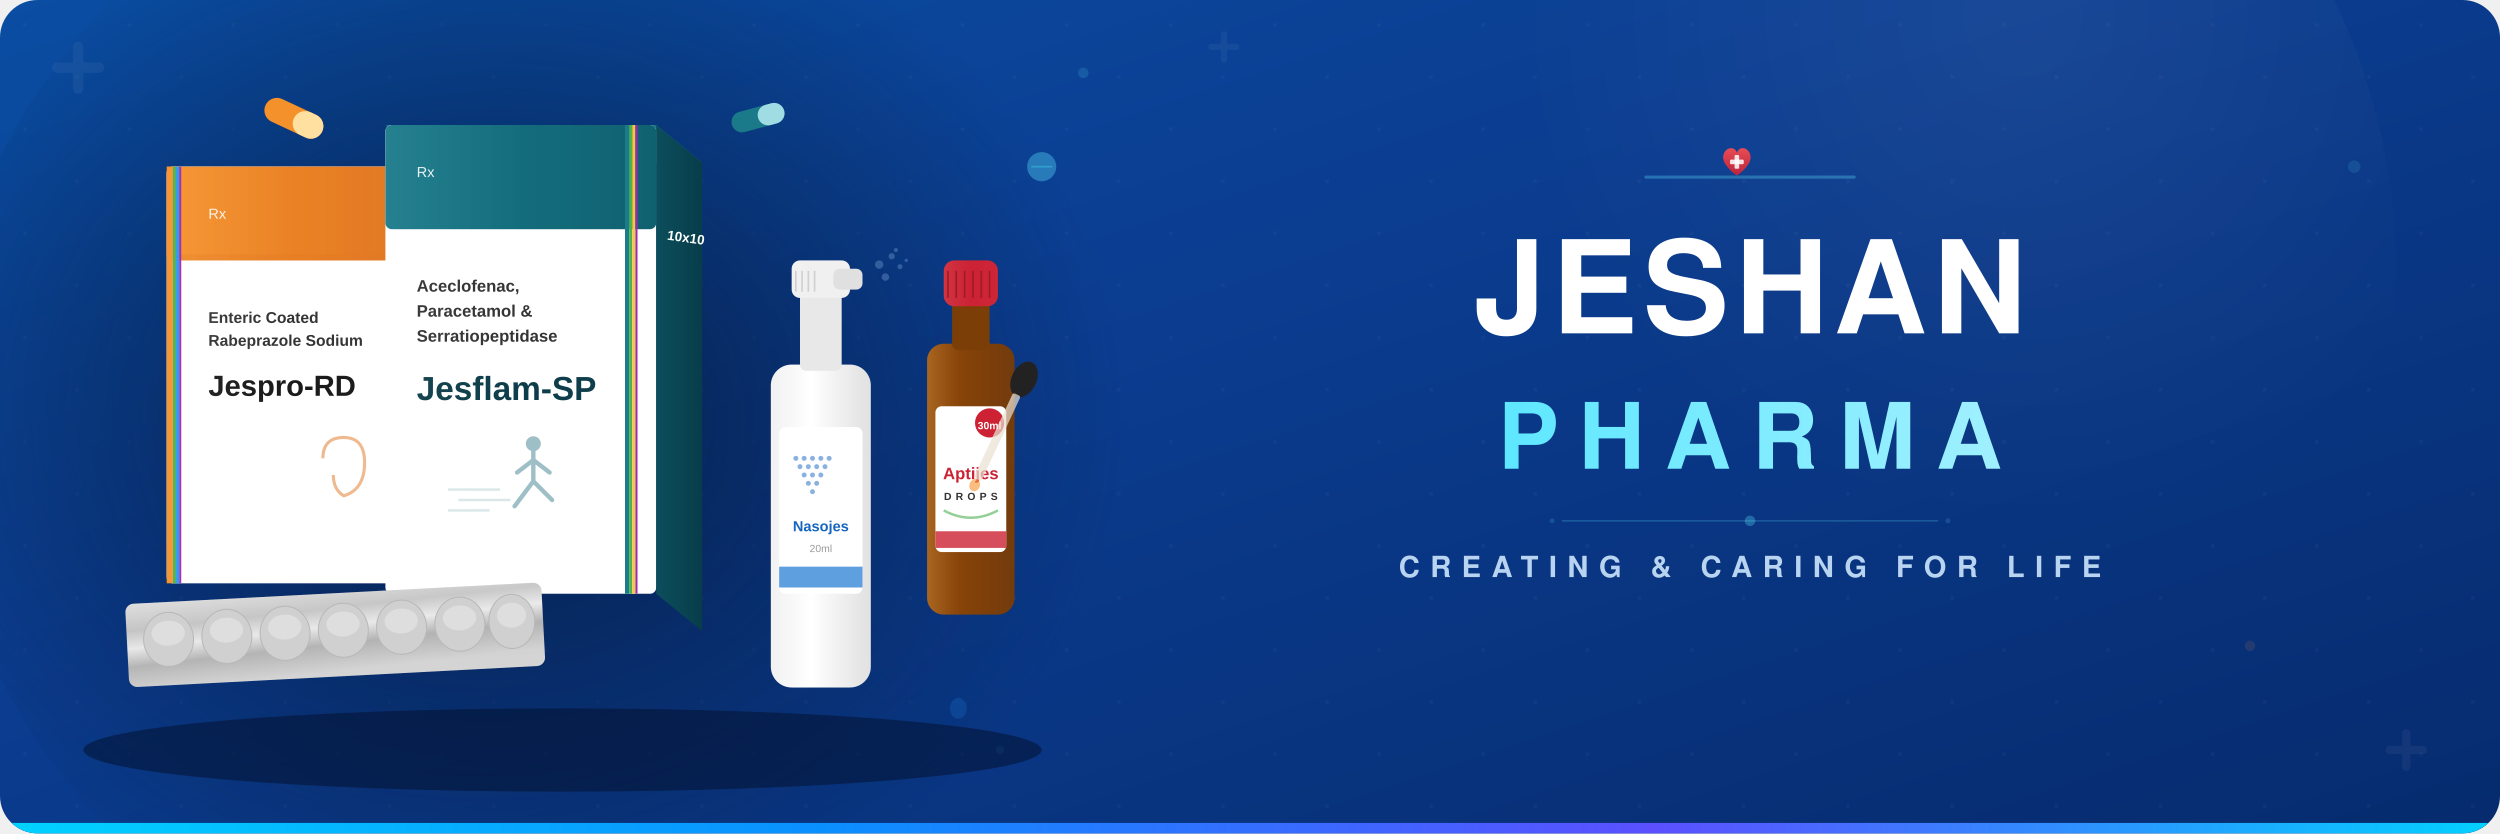
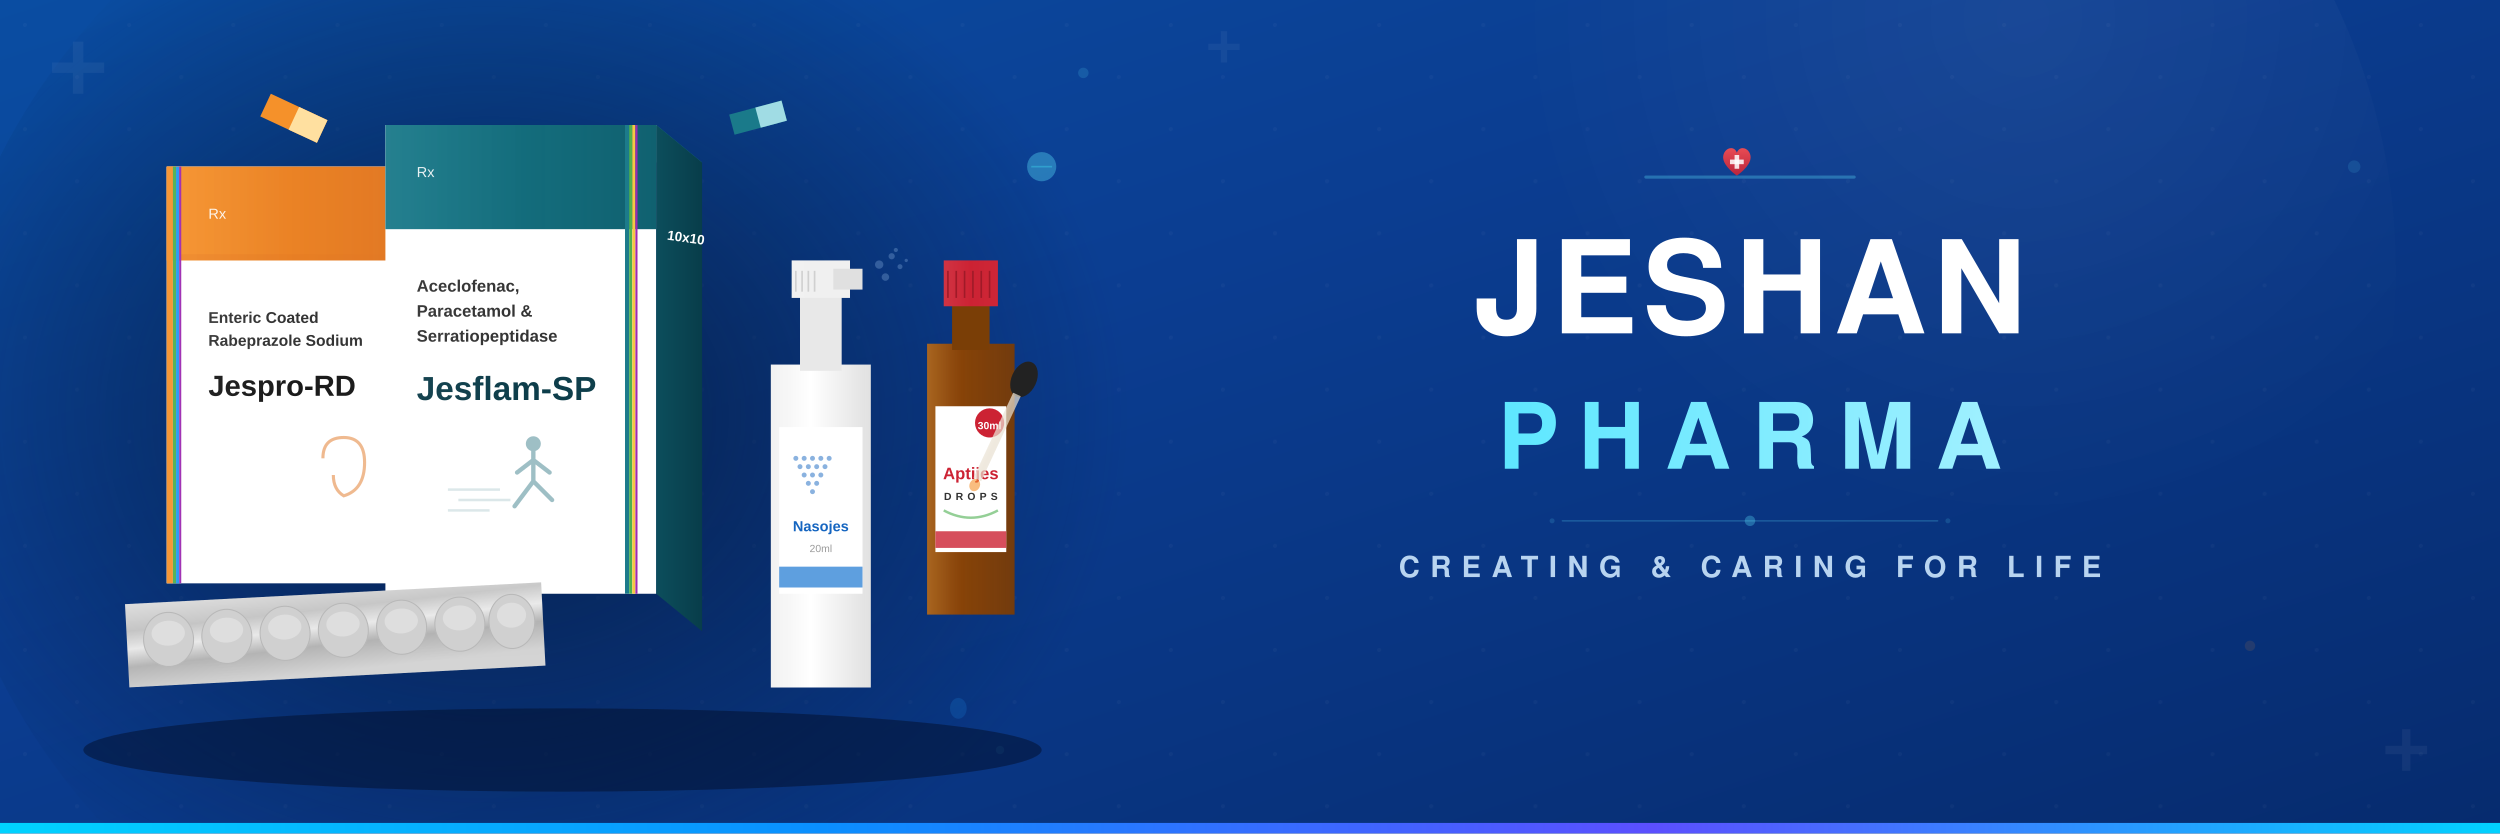
<svg xmlns="http://www.w3.org/2000/svg" viewBox="0 0 1200 400" width="1200" height="400">
  <defs>
    <linearGradient id="bgGrad" x1="0" y1="0" x2="1" y2="1">
      <stop offset="0%" stop-color="#0a4da2" />
      <stop offset="40%" stop-color="#0b3d91" />
      <stop offset="100%" stop-color="#062b6e" />
    </linearGradient>
    <linearGradient id="titleGrad" x1="0" y1="0" x2="1" y2="0">
      <stop offset="0%" stop-color="#5ee7ff" />
      <stop offset="100%" stop-color="#a0f0ff" />
    </linearGradient>
    <linearGradient id="accentLine" x1="0" y1="0" x2="1" y2="0">
      <stop offset="0%" stop-color="#00d4ff" />
      <stop offset="33%" stop-color="#0a8fff" />
      <stop offset="66%" stop-color="#5b4fff" />
      <stop offset="100%" stop-color="#00d4ff" />
    </linearGradient>
    <linearGradient id="shineL" x1="0" y1="0" x2="1" y2="0">
      <stop offset="0%" stop-color="white" stop-opacity="0.4" />
      <stop offset="50%" stop-color="white" stop-opacity="0" />
      <stop offset="100%" stop-color="white" stop-opacity="0.1" />
    </linearGradient>
    <linearGradient id="shineR" x1="0" y1="0" x2="1" y2="0">
      <stop offset="0%" stop-color="white" stop-opacity="0.1" />
      <stop offset="50%" stop-color="white" stop-opacity="0" />
      <stop offset="100%" stop-color="white" stop-opacity="0.35" />
    </linearGradient>
    <linearGradient id="orangeBox" x1="0" y1="0" x2="1" y2="0">
      <stop offset="0%" stop-color="#f5912a" />
      <stop offset="100%" stop-color="#e07420" />
    </linearGradient>
    <linearGradient id="orangeSide" x1="0" y1="0" x2="1" y2="0">
      <stop offset="0%" stop-color="#d06818" />
      <stop offset="100%" stop-color="#c05a10" />
    </linearGradient>
    <linearGradient id="tealBox" x1="0" y1="0" x2="1" y2="0">
      <stop offset="0%" stop-color="#1a7a8a" />
      <stop offset="100%" stop-color="#0d5f6e" />
    </linearGradient>
    <linearGradient id="tealSide" x1="0" y1="0" x2="1" y2="0">
      <stop offset="0%" stop-color="#0c4e5c" />
      <stop offset="100%" stop-color="#083d4a" />
    </linearGradient>
    <linearGradient id="brownBottle" x1="0" y1="0" x2="1" y2="0">
      <stop offset="0%" stop-color="#a0560a" />
      <stop offset="30%" stop-color="#8b4508" />
      <stop offset="100%" stop-color="#6e3506" />
    </linearGradient>
    <linearGradient id="brownShine" x1="0" y1="0" x2="1" y2="0">
      <stop offset="0%" stop-color="white" stop-opacity="0.3" />
      <stop offset="40%" stop-color="white" stop-opacity="0" />
      <stop offset="100%" stop-color="white" stop-opacity="0.1" />
    </linearGradient>
    <linearGradient id="sprayBottle" x1="0" y1="0" x2="1" y2="0">
      <stop offset="0%" stop-color="#f0f0f0" />
      <stop offset="40%" stop-color="#ffffff" />
      <stop offset="100%" stop-color="#e0e0e0" />
    </linearGradient>
    <radialGradient id="glow1" cx="0.35" cy="0.5" r="0.4">
      <stop offset="0%" stop-color="#041838" stop-opacity="0.8" />
      <stop offset="100%" stop-color="#041838" stop-opacity="0" />
    </radialGradient>
    <radialGradient id="glow2" cx="0.7" cy="0.3" r="0.4">
      <stop offset="0%" stop-color="white" stop-opacity="0.06" />
      <stop offset="100%" stop-color="white" stop-opacity="0" />
    </radialGradient>
    <linearGradient id="foilGrad" x1="0" y1="0" x2="0.3" y2="1">
      <stop offset="0%" stop-color="#d8d8d8" />
      <stop offset="30%" stop-color="#c0c0c0" />
      <stop offset="50%" stop-color="#e8e8e8" />
      <stop offset="70%" stop-color="#b0b0b0" />
      <stop offset="100%" stop-color="#d0d0d0" />
    </linearGradient>
    <linearGradient id="foilHighlight" x1="0" y1="0" x2="0" y2="1">
      <stop offset="0%" stop-color="white" stop-opacity="0.5" />
      <stop offset="50%" stop-color="white" stop-opacity="0.1" />
      <stop offset="100%" stop-color="white" stop-opacity="0.3" />
    </linearGradient>
    <linearGradient id="heartGrad" x1="0" y1="0" x2="0" y2="1">
      <stop offset="0%" stop-color="#ff4d4d" />
      <stop offset="100%" stop-color="#cc2233" />
    </linearGradient>
    <pattern id="dnaP" x="0" y="0" width="50" height="50" patternUnits="userSpaceOnUse">
      <circle cx="12" cy="12" r="1" fill="white" opacity="0.03" />
      <circle cx="37" cy="37" r="1" fill="white" opacity="0.03" />
    </pattern>
    <clipPath id="bannerClip">
-       <rect x="0" y="0" width="1200" height="400" rx="18" ry="18" />
+       <rect x="0" y="0" width="1200" height="400" />
    </clipPath>
  </defs>
  <g clip-path="url(#bannerClip)">
    <rect width="1200" height="400" fill="url(#bgGrad)" />
    <rect width="1200" height="400" fill="url(#dnaP)" />
    <ellipse cx="350" cy="200" rx="380" ry="320" fill="url(#glow1)" />
    <ellipse cx="850" cy="130" rx="300" ry="300" fill="url(#glow2)" />
    <g opacity="0.05" fill="white">
      <g transform="translate(25,20)">
-         <rect x="10" y="0" width="5" height="25" rx="2.5" />
-         <rect x="0" y="10" width="25" height="5" rx="2.5" />
+         <rect x="10" y="0" width="5" height="25" />
+         <rect x="0" y="10" width="25" height="5" />
      </g>
      <g transform="translate(580,15)">
-         <rect x="6" y="0" width="3" height="15" rx="1.5" />
-         <rect x="0" y="6" width="15" height="3" rx="1.5" />
+         <rect x="6" y="0" width="3" height="15" />
+         <rect x="0" y="6" width="15" height="3" />
      </g>
      <g transform="translate(1145,350)">
-         <rect x="8" y="0" width="4" height="20" rx="2" />
-         <rect x="0" y="8" width="20" height="4" rx="2" />
+         <rect x="8" y="0" width="4" height="20" />
+         <rect x="0" y="8" width="20" height="4" />
      </g>
    </g>
    <circle cx="520" cy="35" r="2.5" fill="#5ee7ff" opacity="0.15" />
    <circle cx="1130" cy="80" r="3" fill="#5ee7ff" opacity="0.12" />
    <circle cx="480" cy="360" r="2" fill="#5ee7ff" opacity="0.1" />
    <circle cx="1080" cy="310" r="2.5" fill="#f5912a" opacity="0.12" />
    <ellipse cx="270" cy="360" rx="230" ry="20" fill="#020e2a" opacity="0.5" />
    <g transform="translate(70, 80)">
      <polygon points="10,0 130,0 150,15 30,15" fill="#f5a04a" opacity="0.8" />
-       <rect x="10" y="0" width="120" height="200" rx="3" fill="white" />
-       <rect x="10" y="0" width="120" height="45" rx="3" fill="url(#orangeBox)" />
+       <rect x="10" y="0" width="120" height="200" fill="white" />
+       <rect x="10" y="0" width="120" height="45" fill="url(#orangeBox)" />
      <rect x="10" y="42" width="120" height="3" fill="#e07420" opacity="0.3" />
      <rect x="10" y="0" width="3" height="200" fill="#f5912a" />
      <rect x="13" y="0" width="1.5" height="200" fill="#4CAF50" />
      <rect x="14.5" y="0" width="1.5" height="200" fill="#2196F3" />
      <rect x="16" y="0" width="1" height="200" fill="#9C27B0" />
      <text x="30" y="25" font-family="'Segoe UI', Arial, sans-serif" font-size="7" fill="white" opacity="0.9">Rx</text>
      <text x="30" y="75" font-family="'Segoe UI', Arial, sans-serif" font-size="7.5" fill="#333" font-weight="600">Enteric Coated</text>
      <text x="30" y="86" font-family="'Segoe UI', Arial, sans-serif" font-size="7.5" fill="#333" font-weight="600">Rabeprazole Sodium</text>
      <text x="30" y="110" font-family="'Segoe UI', Arial, sans-serif" font-size="14" fill="#1a1a1a" font-weight="800">Jespro-RD</text>
      <g transform="translate(85, 130)" opacity="0.5">
        <path d="M0,10 Q0,0 10,0 Q20,0 20,12 Q20,25 10,28 Q5,25 5,18" fill="none" stroke="#e07420" stroke-width="1.5" />
      </g>
      <polygon points="130,0 150,15 150,215 130,200" fill="url(#orangeSide)" />
      <text x="135" y="50" font-family="'Segoe UI', Arial, sans-serif" font-size="6" fill="white" font-weight="600" transform="rotate(10, 135, 50)">10x10</text>
-       <rect x="10" y="0" width="120" height="200" rx="3" fill="url(#shineL)" opacity="0.15" />
+       <rect x="10" y="0" width="120" height="200" fill="url(#shineL)" opacity="0.15" />
    </g>
    <g transform="translate(175, 60)">
      <polygon points="10,0 140,0 162,18 32,18" fill="#1a8a9a" opacity="0.7" />
-       <rect x="10" y="0" width="130" height="225" rx="3" fill="white" />
-       <rect x="10" y="0" width="130" height="50" rx="3" fill="url(#tealBox)" />
+       <rect x="10" y="0" width="130" height="225" fill="white" />
+       <rect x="10" y="0" width="130" height="50" fill="url(#tealBox)" />
      <rect x="125" y="0" width="2" height="225" fill="#1a7a8a" />
      <rect x="127" y="0" width="1.5" height="225" fill="#4CAF50" />
      <rect x="128.5" y="0" width="1.5" height="225" fill="#f5c842" />
      <rect x="130" y="0" width="1" height="225" fill="#9C27B0" />
      <text x="25" y="25" font-family="'Segoe UI', Arial, sans-serif" font-size="7" fill="white" opacity="0.9">Rx</text>
      <text x="25" y="80" font-family="'Segoe UI', Arial, sans-serif" font-size="8" fill="#333" font-weight="600">Aceclofenac,</text>
      <text x="25" y="92" font-family="'Segoe UI', Arial, sans-serif" font-size="8" fill="#333" font-weight="600">Paracetamol &amp;</text>
      <text x="25" y="104" font-family="'Segoe UI', Arial, sans-serif" font-size="8" fill="#333" font-weight="600">Serratiopeptidase</text>
      <text x="25" y="132" font-family="'Segoe UI', Arial, sans-serif" font-size="16" fill="#0d3d4a" font-weight="800">Jesflam-SP</text>
      <g transform="translate(60, 150) scale(0.6)" fill="#0d5f6e" opacity="0.4">
        <circle cx="35" cy="5" r="6" />
        <path d="M35,11 L35,35 M35,18 L22,28 M35,18 L48,28 M35,35 L20,55 M35,35 L50,50" fill="none" stroke="#0d5f6e" stroke-width="3.5" stroke-linecap="round" />
      </g>
      <g transform="translate(40, 175)" opacity="0.15" stroke="#0d5f6e" stroke-width="1.2">
        <line x1="0" y1="0" x2="25" y2="0" />
        <line x1="5" y1="5" x2="30" y2="5" />
        <line x1="0" y1="10" x2="20" y2="10" />
      </g>
      <polygon points="140,0 162,18 162,243 140,225" fill="url(#tealSide)" />
      <text x="145" y="55" font-family="'Segoe UI', Arial, sans-serif" font-size="6.5" fill="white" font-weight="600" transform="rotate(8, 145, 55)">10x10</text>
-       <rect x="10" y="0" width="130" height="225" rx="3" fill="url(#shineL)" opacity="0.12" />
+       <rect x="10" y="0" width="130" height="225" fill="url(#shineL)" opacity="0.12" />
    </g>
    <g transform="translate(60, 290) rotate(-3)">
-       <rect x="0" y="0" width="200" height="40" rx="4" fill="url(#foilGrad)" />
-       <rect x="0" y="0" width="200" height="40" rx="4" fill="url(#foilHighlight)" opacity="0.3" />
+       <rect x="0" y="0" width="200" height="40" fill="url(#foilGrad)" />
+       <rect x="0" y="0" width="200" height="40" fill="url(#foilHighlight)" opacity="0.3" />
      <g>
        <ellipse cx="20" cy="18" rx="12" ry="13" fill="#d0d0d0" stroke="#b8b8b8" stroke-width="0.5" />
        <ellipse cx="20" cy="15" rx="8" ry="6" fill="white" opacity="0.3" />
        <ellipse cx="48" cy="18" rx="12" ry="13" fill="#d0d0d0" stroke="#b8b8b8" stroke-width="0.5" />
        <ellipse cx="48" cy="15" rx="8" ry="6" fill="white" opacity="0.3" />
        <ellipse cx="76" cy="18" rx="12" ry="13" fill="#d0d0d0" stroke="#b8b8b8" stroke-width="0.5" />
        <ellipse cx="76" cy="15" rx="8" ry="6" fill="white" opacity="0.3" />
        <ellipse cx="104" cy="18" rx="12" ry="13" fill="#d0d0d0" stroke="#b8b8b8" stroke-width="0.5" />
        <ellipse cx="104" cy="15" rx="8" ry="6" fill="white" opacity="0.3" />
        <ellipse cx="132" cy="18" rx="12" ry="13" fill="#d0d0d0" stroke="#b8b8b8" stroke-width="0.5" />
        <ellipse cx="132" cy="15" rx="8" ry="6" fill="white" opacity="0.3" />
        <ellipse cx="160" cy="18" rx="12" ry="13" fill="#d0d0d0" stroke="#b8b8b8" stroke-width="0.5" />
        <ellipse cx="160" cy="15" rx="8" ry="6" fill="white" opacity="0.3" />
        <ellipse cx="185" cy="18" rx="11" ry="13" fill="#d0d0d0" stroke="#b8b8b8" stroke-width="0.5" />
        <ellipse cx="185" cy="15" rx="7" ry="6" fill="white" opacity="0.3" />
      </g>
    </g>
    <g transform="translate(370, 95)">
-       <rect x="0" y="80" width="48" height="155" rx="10" fill="url(#sprayBottle)" />
-       <rect x="0" y="80" width="48" height="155" rx="10" fill="url(#shineL)" opacity="0.2" />
-       <rect x="14" y="45" width="20" height="38" rx="3" fill="#e8e8e8" />
-       <rect x="10" y="30" width="28" height="18" rx="4" fill="#f0f0f0" />
-       <rect x="10" y="30" width="28" height="18" rx="4" fill="url(#shineL)" opacity="0.15" />
-       <rect x="30" y="34" width="14" height="10" rx="3" fill="#e0e0e0" />
+       <rect x="0" y="80" width="48" height="155" fill="url(#sprayBottle)" />
+       <rect x="0" y="80" width="48" height="155" fill="url(#shineL)" opacity="0.2" />
+       <rect x="14" y="45" width="20" height="38" fill="#e8e8e8" />
+       <rect x="10" y="30" width="28" height="18" fill="#f0f0f0" />
+       <rect x="10" y="30" width="28" height="18" fill="url(#shineL)" opacity="0.15" />
+       <rect x="30" y="34" width="14" height="10" fill="#e0e0e0" />
      <line x1="12" y1="35" x2="12" y2="45" stroke="#d0d0d0" stroke-width="0.8" />
      <line x1="15" y1="35" x2="15" y2="45" stroke="#d0d0d0" stroke-width="0.8" />
      <line x1="18" y1="35" x2="18" y2="45" stroke="#d0d0d0" stroke-width="0.8" />
      <line x1="21" y1="35" x2="21" y2="45" stroke="#d0d0d0" stroke-width="0.8" />
-       <rect x="4" y="110" width="40" height="80" rx="3" fill="white" />
+       <rect x="4" y="110" width="40" height="80" fill="white" />
      <g transform="translate(12, 125)" fill="#1565C0" opacity="0.5">
        <circle cx="0" cy="0" r="1.2" />
        <circle cx="4" cy="0" r="1.2" />
        <circle cx="8" cy="0" r="1.2" />
        <circle cx="12" cy="0" r="1.2" />
        <circle cx="16" cy="0" r="1.2" />
        <circle cx="2" cy="4" r="1.2" />
        <circle cx="6" cy="4" r="1.2" />
        <circle cx="10" cy="4" r="1.2" />
        <circle cx="14" cy="4" r="1.2" />
        <circle cx="4" cy="8" r="1.2" />
        <circle cx="8" cy="8" r="1.2" />
        <circle cx="12" cy="8" r="1.2" />
        <circle cx="6" cy="12" r="1.2" />
        <circle cx="10" cy="12" r="1.2" />
        <circle cx="8" cy="16" r="1.2" />
      </g>
      <text x="24" y="160" text-anchor="middle" font-family="'Segoe UI', Arial, sans-serif" font-size="7" fill="#1565C0" font-weight="700">Nasojes</text>
      <text x="24" y="170" text-anchor="middle" font-family="'Segoe UI', Arial, sans-serif" font-size="5" fill="#999">20ml</text>
-       <rect x="4" y="177" width="40" height="10" rx="0 0 3 3" fill="#1976D2" opacity="0.7" />
+       <rect x="4" y="177" width="40" height="10" fill="#1976D2" opacity="0.7" />
      <g opacity="0.25">
        <circle cx="52" cy="32" r="2" fill="#b0d8ff" />
        <circle cx="58" cy="28" r="1.5" fill="#b0d8ff" />
        <circle cx="55" cy="38" r="1.8" fill="#b0d8ff" />
        <circle cx="62" cy="33" r="1.2" fill="#b0d8ff" />
        <circle cx="60" cy="25" r="1" fill="#b0d8ff" />
        <circle cx="65" cy="30" r="0.8" fill="#b0d8ff" />
      </g>
    </g>
    <g transform="translate(445, 115)">
-       <rect x="0" y="50" width="42" height="130" rx="8" fill="url(#brownBottle)" />
-       <rect x="0" y="50" width="42" height="130" rx="8" fill="url(#brownShine)" opacity="0.3" />
-       <rect x="12" y="28" width="18" height="25" rx="3" fill="#7a3e06" />
-       <rect x="8" y="10" width="26" height="22" rx="5" fill="#cc2233" />
-       <rect x="8" y="10" width="26" height="22" rx="5" fill="url(#shineL)" opacity="0.2" />
+       <rect x="0" y="50" width="42" height="130" fill="url(#brownBottle)" />
+       <rect x="0" y="50" width="42" height="130" fill="url(#brownShine)" opacity="0.3" />
+       <rect x="12" y="28" width="18" height="25" fill="#7a3e06" />
+       <rect x="8" y="10" width="26" height="22" fill="#cc2233" />
+       <rect x="8" y="10" width="26" height="22" fill="url(#shineL)" opacity="0.2" />
      <line x1="10" y1="15" x2="10" y2="28" stroke="#a01a28" stroke-width="0.8" />
      <line x1="14" y1="15" x2="14" y2="28" stroke="#a01a28" stroke-width="0.8" />
      <line x1="18" y1="15" x2="18" y2="28" stroke="#a01a28" stroke-width="0.8" />
      <line x1="22" y1="15" x2="22" y2="28" stroke="#a01a28" stroke-width="0.8" />
      <line x1="26" y1="15" x2="26" y2="28" stroke="#a01a28" stroke-width="0.8" />
      <line x1="30" y1="15" x2="30" y2="28" stroke="#a01a28" stroke-width="0.8" />
-       <rect x="4" y="80" width="34" height="70" rx="3" fill="white" />
+       <rect x="4" y="80" width="34" height="70" fill="white" />
      <circle cx="30" cy="88" r="7" fill="#cc2233" />
      <text x="30" y="91" text-anchor="middle" font-family="'Segoe UI', Arial, sans-serif" font-size="5" fill="white" font-weight="700">30ml</text>
      <text x="21" y="115" text-anchor="middle" font-family="'Segoe UI', Arial, sans-serif" font-size="8" fill="#cc2233" font-weight="800">Aptijes</text>
      <text x="21" y="125" text-anchor="middle" font-family="'Segoe UI', Arial, sans-serif" font-size="5" fill="#333" font-weight="600" letter-spacing="2">DROPS</text>
-       <rect x="4" y="140" width="34" height="8" rx="0 0 3 3" fill="#cc2233" opacity="0.8" />
+       <rect x="4" y="140" width="34" height="8" fill="#cc2233" opacity="0.8" />
      <path d="M8,130 Q21,137 34,130" fill="none" stroke="#4CAF50" stroke-width="1.2" opacity="0.6" />
      <g transform="translate(42, 65) rotate(25)">
        <ellipse cx="5" cy="0" rx="6" ry="9" fill="#222" />
-         <rect x="3" y="8" width="4" height="45" rx="1" fill="#e8e0d0" opacity="0.7" />
-         <rect x="3" y="8" width="4" height="45" rx="1" fill="url(#shineL)" opacity="0.3" />
+         <rect x="3" y="8" width="4" height="45" fill="#e8e0d0" opacity="0.7" />
+         <rect x="3" y="8" width="4" height="45" fill="url(#shineL)" opacity="0.3" />
        <ellipse cx="5" cy="56" rx="2.5" ry="3" fill="#f5912a" opacity="0.6" />
      </g>
    </g>
    <g transform="translate(130, 45) rotate(25)">
-       <rect x="0" y="0" width="30" height="12" rx="6" fill="#f5912a" />
-       <rect x="15" y="0" width="15" height="12" rx="6" fill="#ffe0a0" />
+       <rect x="0" y="0" width="30" height="12" fill="#f5912a" />
+       <rect x="15" y="0" width="15" height="12" fill="#ffe0a0" />
    </g>
    <g transform="translate(350, 55) rotate(-15)">
-       <rect x="0" y="0" width="26" height="10" rx="5" fill="#1a7a8a" />
-       <rect x="13" y="0" width="13" height="10" rx="5" fill="#a0dce4" />
+       <rect x="0" y="0" width="26" height="10" fill="#1a7a8a" />
+       <rect x="13" y="0" width="13" height="10" fill="#a0dce4" />
    </g>
    <circle cx="500" cy="80" r="7" fill="#5ee7ff" opacity="0.35" />
    <line x1="495" y1="80" x2="505" y2="80" stroke="#3dd4ea" stroke-width="0.8" opacity="0.4" />
    <ellipse cx="460" cy="340" rx="4" ry="5" fill="#1976D2" opacity="0.25" />
    <g transform="translate(840, 195)">
      <g transform="translate(-14, -125) scale(0.55)">
        <path d="M14,26 C14,26 2,18 2,10 C2,6 5,2 9,2 C11.5,2 13.5,4 14,6 C14.5,4 16.5,2 19,2 C23,2 26,6 26,10 C26,18 14,26 14,26Z" fill="url(#heartGrad)" opacity="0.9" />
-         <rect x="12" y="8" width="4" height="12" rx="1" fill="white" opacity="0.85" />
-         <rect x="8" y="12" width="12" height="4" rx="1" fill="white" opacity="0.85" />
+         <rect x="12" y="8" width="4" height="12" fill="white" opacity="0.85" />
+         <rect x="8" y="12" width="12" height="4" fill="white" opacity="0.85" />
      </g>
      <line x1="-50" y1="-110" x2="50" y2="-110" stroke="#5ee7ff" stroke-width="1.5" stroke-linecap="round" opacity="0.3" />
      <text x="0" y="-35" text-anchor="middle" font-family="'Poppins', 'Segoe UI', Helvetica, sans-serif" font-size="62" font-weight="900" letter-spacing="3" fill="white">
        JESHAN
      </text>
      <text x="0" y="30" text-anchor="middle" font-family="'Poppins', 'Segoe UI', Helvetica, sans-serif" font-size="44" font-weight="700" letter-spacing="10" fill="url(#titleGrad)">
        PHARMA
      </text>
      <line x1="-90" y1="55" x2="90" y2="55" stroke="#5ee7ff" stroke-width="0.8" stroke-linecap="round" opacity="0.2" />
      <circle cx="0" cy="55" r="2.5" fill="#5ee7ff" opacity="0.3" />
      <circle cx="-95" cy="55" r="1.2" fill="#5ee7ff" opacity="0.15" />
      <circle cx="95" cy="55" r="1.2" fill="#5ee7ff" opacity="0.15" />
      <text x="0" y="82" text-anchor="middle" font-family="'Poppins', 'Segoe UI', Helvetica, sans-serif" font-size="14" font-weight="600" fill="#b8d4f0" letter-spacing="5">
        CREATING &amp; CARING FOR LIFE
      </text>
    </g>
    <rect x="0" y="395" width="1200" height="5" fill="url(#accentLine)" />
  </g>
</svg>
